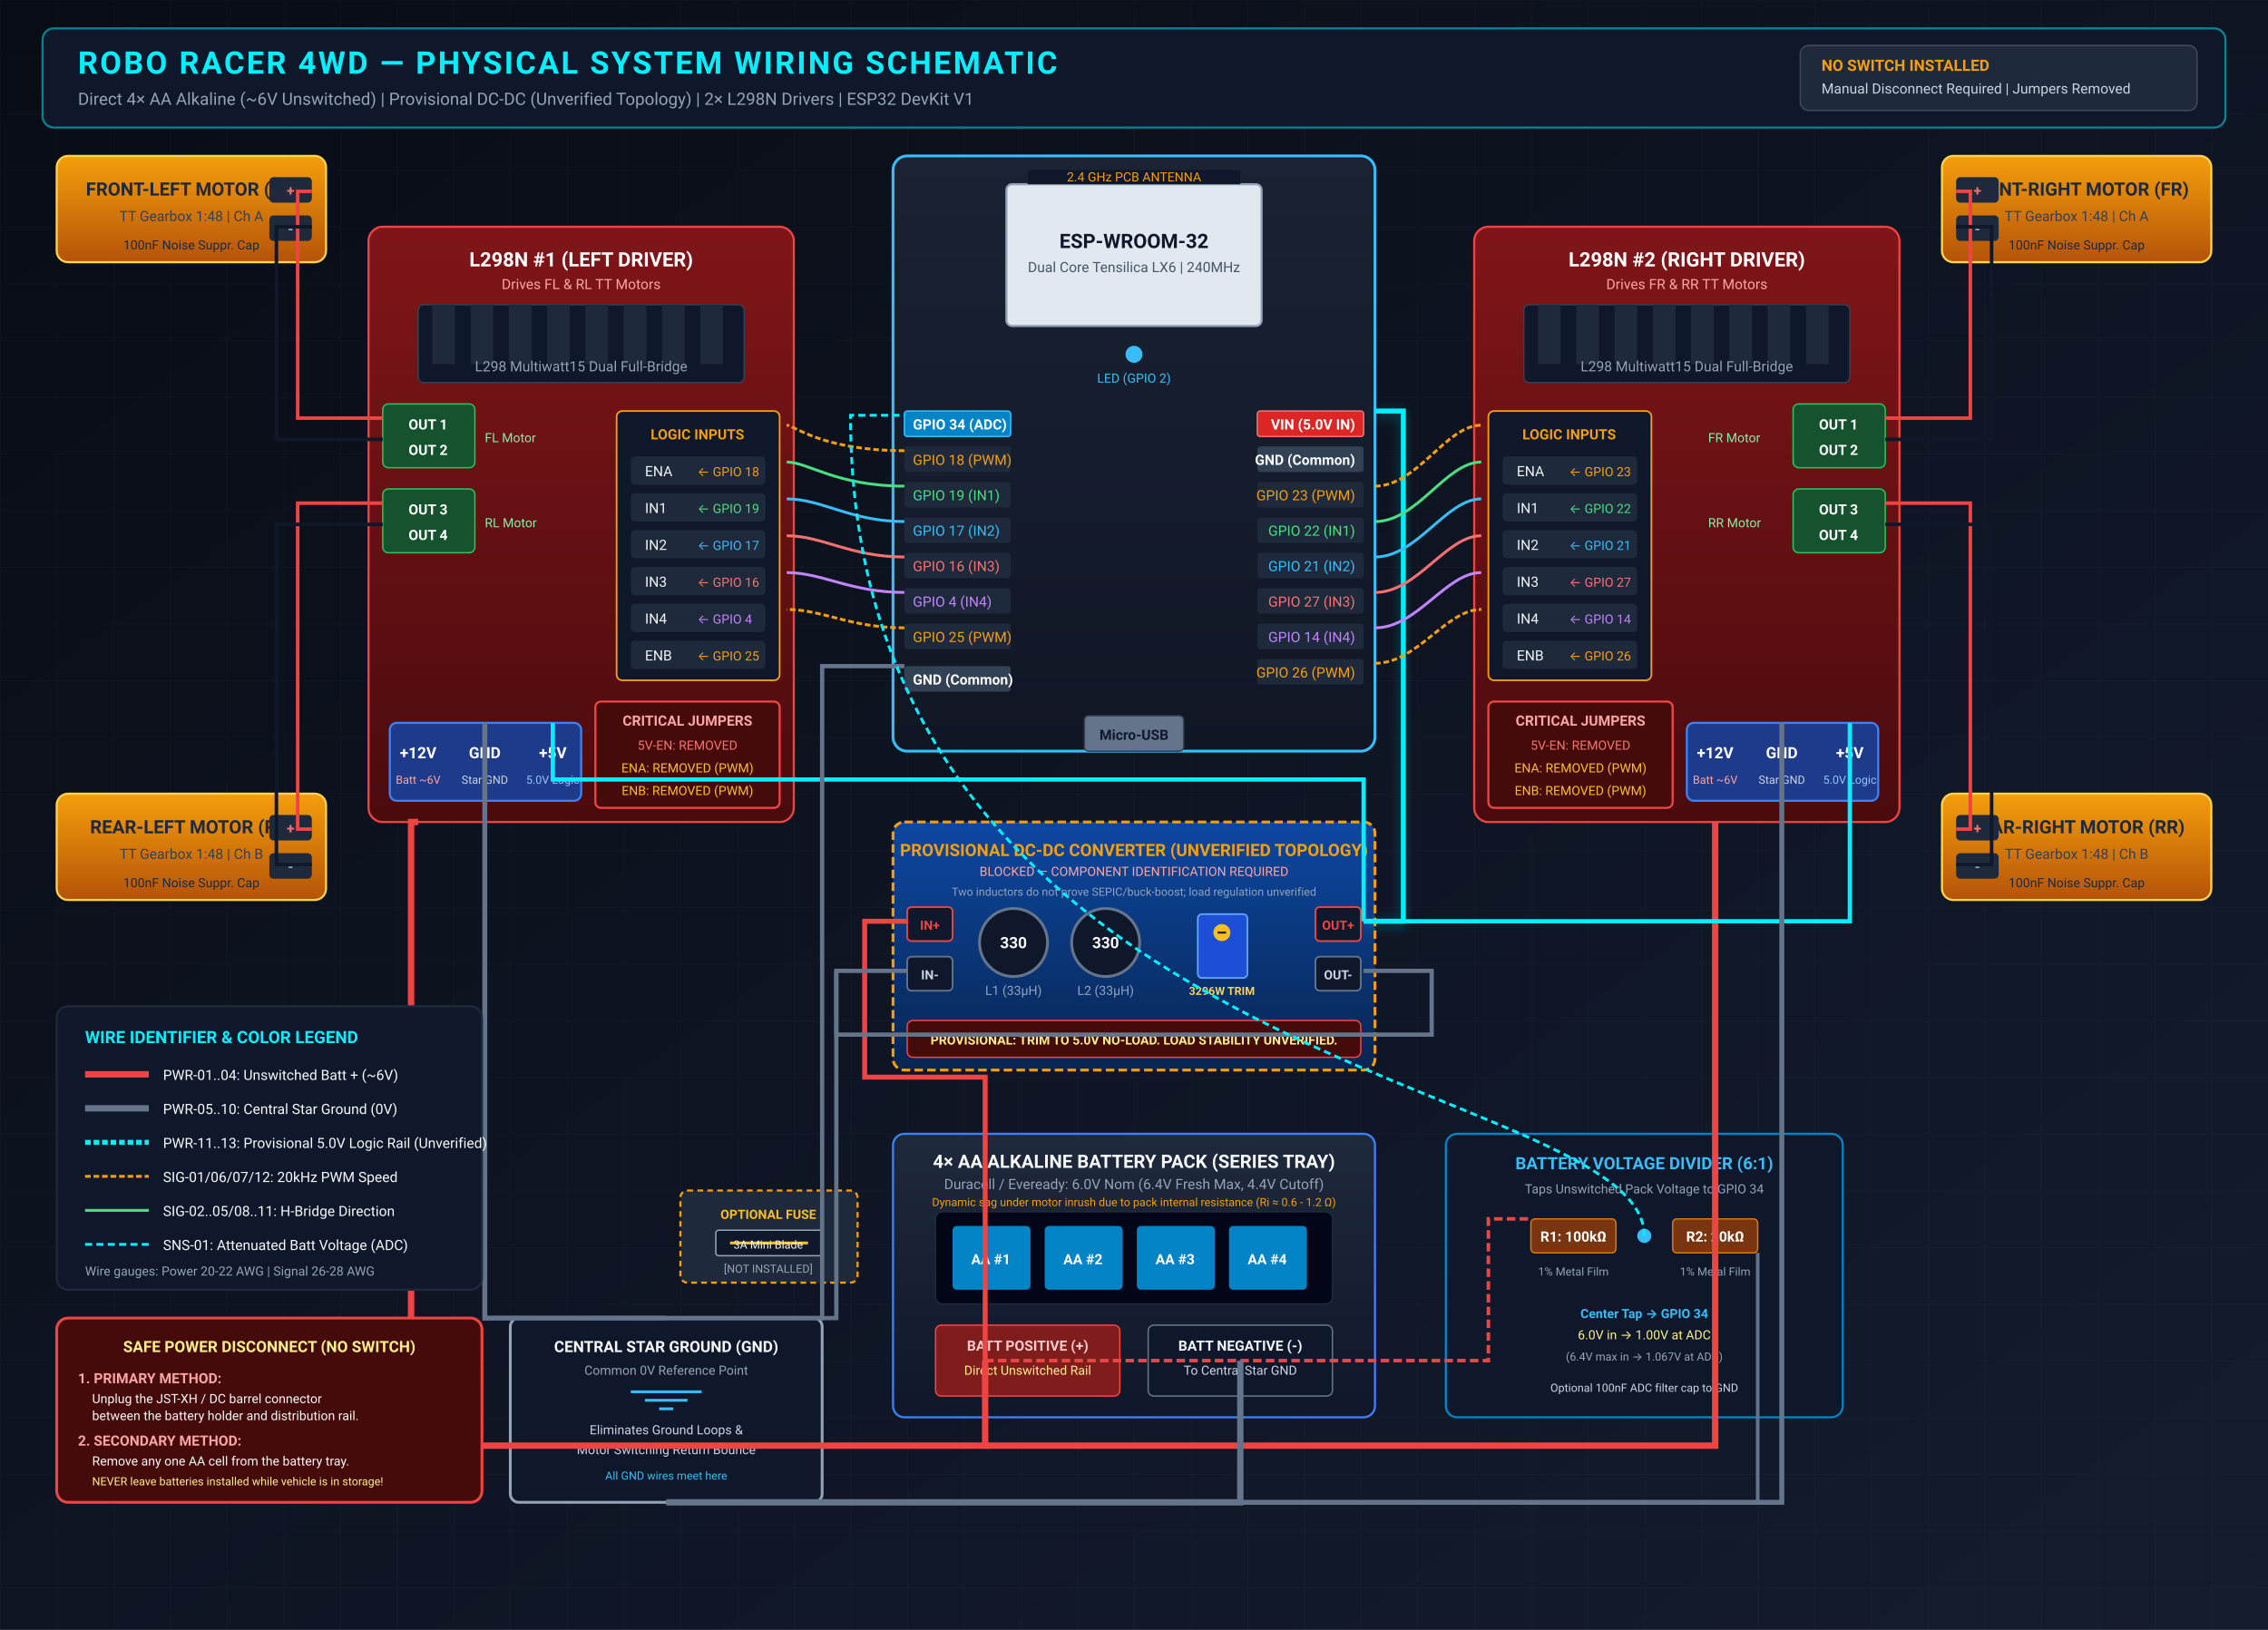
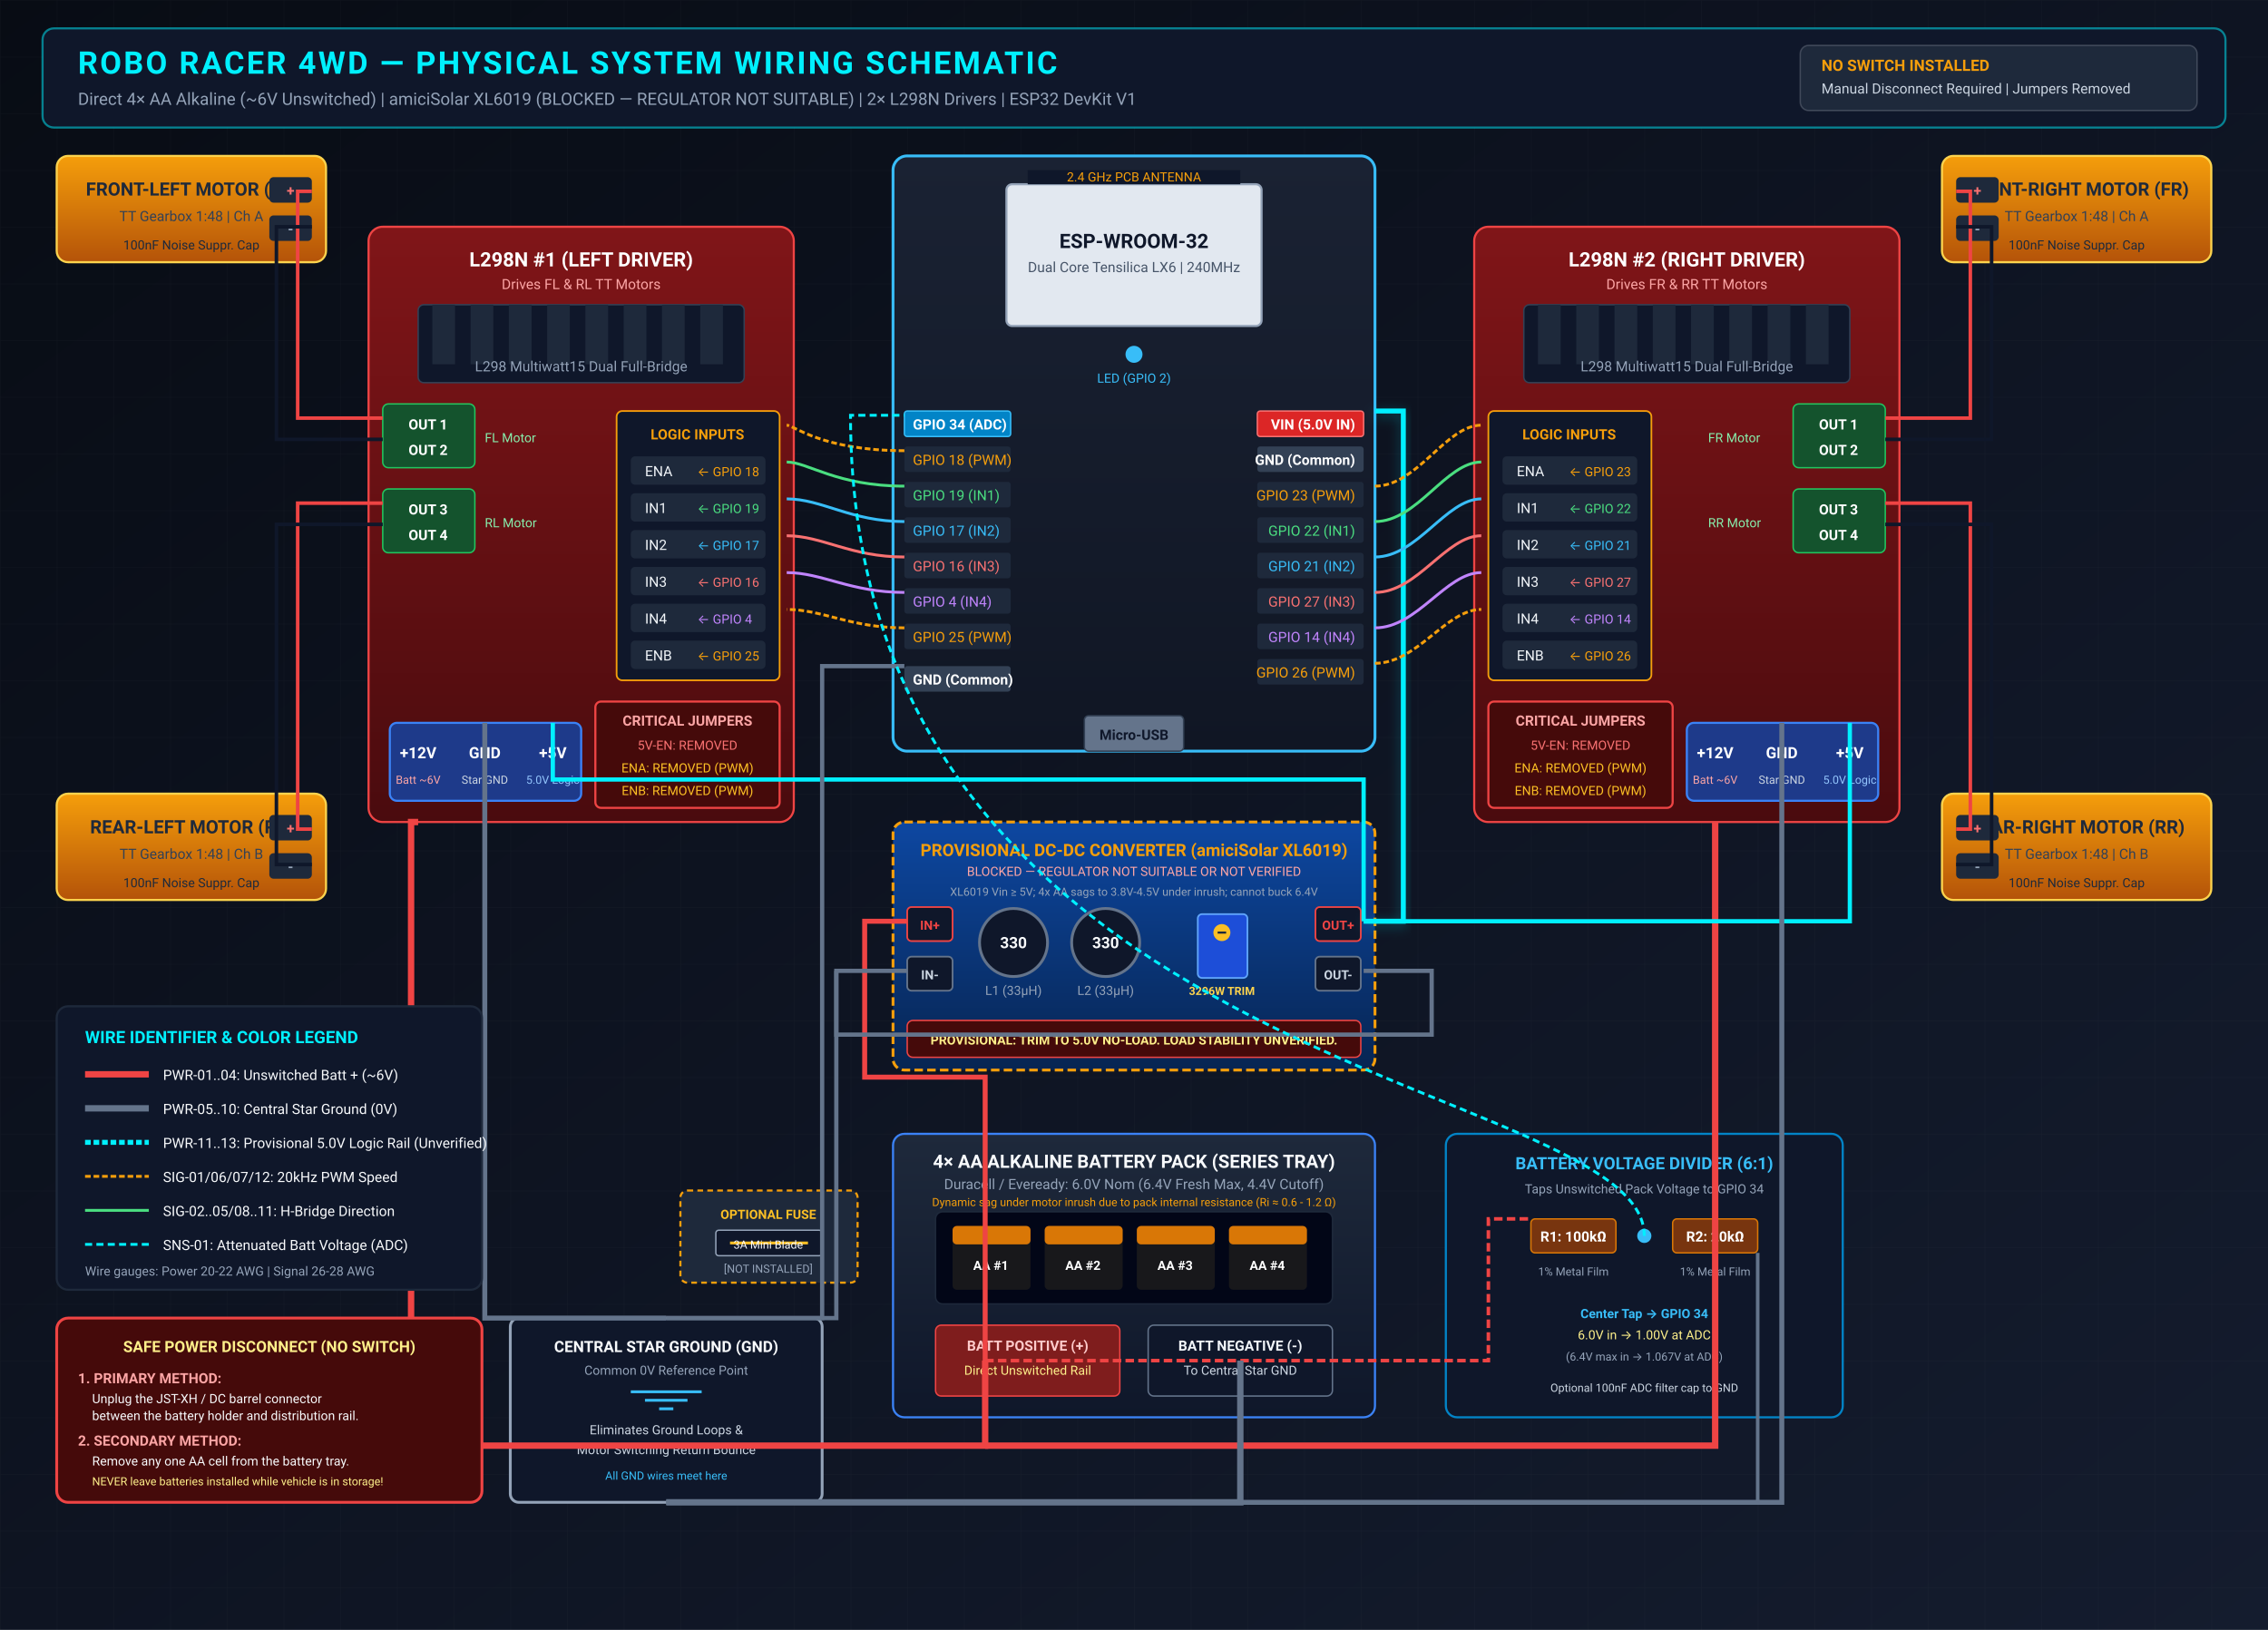
<svg xmlns="http://www.w3.org/2000/svg" viewBox="0 0 1600 1150" width="100%" height="100%" style="background-color: #080c14; font-family: 'Segoe UI', -apple-system, BlinkMacSystemFont, Roboto, sans-serif;">
  <defs>
    <linearGradient id="bgGrad" x1="0%" y1="0%" x2="100%" y2="100%">
      <stop offset="0%" stop-color="#080c14" />
      <stop offset="50%" stop-color="#0e1422" />
      <stop offset="100%" stop-color="#141c2e" />
    </linearGradient>
    <linearGradient id="espGrad" x1="0%" y1="0%" x2="0%" y2="100%">
      <stop offset="0%" stop-color="#1a2233" />
      <stop offset="100%" stop-color="#101624" />
    </linearGradient>
    <linearGradient id="l298nGrad" x1="0%" y1="0%" x2="0%" y2="100%">
      <stop offset="0%" stop-color="#801518" />
      <stop offset="100%" stop-color="#4a0b0e" />
    </linearGradient>
    <linearGradient id="convGrad" x1="0%" y1="0%" x2="0%" y2="100%">
      <stop offset="0%" stop-color="#0d47a1" />
      <stop offset="100%" stop-color="#072552" />
    </linearGradient>
    <linearGradient id="motorGrad" x1="0%" y1="0%" x2="0%" y2="100%">
      <stop offset="0%" stop-color="#f59e0b" />
      <stop offset="100%" stop-color="#b45309" />
    </linearGradient>
    <linearGradient id="battGrad" x1="0%" y1="0%" x2="0%" y2="100%">
      <stop offset="0%" stop-color="#1e293b" />
      <stop offset="100%" stop-color="#0f172a" />
    </linearGradient>
    <filter id="glowCyan" x="-20%" y="-20%" width="140%" height="140%">
      <feDropShadow dx="0" dy="2" stdDeviation="4" flood-color="#00f0ff" flood-opacity="0.3" />
    </filter>
    <filter id="glowWarn" x="-20%" y="-20%" width="140%" height="140%">
      <feDropShadow dx="0" dy="2" stdDeviation="4" flood-color="#f59e0b" flood-opacity="0.4" />
    </filter>
    <pattern id="grid" width="40" height="40" patternUnits="userSpaceOnUse">
      <path d="M 40 0 L 0 0 0 40" fill="none" stroke="#ffffff" stroke-opacity="0.02" stroke-width="1" />
    </pattern>
  </defs>
  <rect x="0" y="0" width="1600" height="1150" fill="url(#bgGrad)" />
  <rect x="0" y="0" width="1600" height="1150" fill="url(#grid)" />
  <rect x="30" y="20" width="1540" height="70" rx="8" fill="#0f172a" stroke="#00f0ff" stroke-width="1.5" stroke-opacity="0.5" />
  <text x="55" y="52" fill="#00f0ff" font-size="22" font-weight="bold" letter-spacing="1.5">ROBO RACER 4WD — PHYSICAL SYSTEM WIRING SCHEMATIC</text>
-   <text x="55" y="74" fill="#94a3b8" font-size="12">Direct 4× AA Alkaline (~6V Unswitched) | Provisional DC-DC (Unverified Topology) | 2× L298N Drivers | ESP32 DevKit V1</text>
+   <text x="55" y="74" fill="#94a3b8" font-size="12">Direct 4× AA Alkaline (~6V Unswitched) | amiciSolar XL6019 (BLOCKED — REGULATOR NOT SUITABLE) | 2× L298N Drivers | ESP32 DevKit V1</text>
  <rect x="1270" y="32" width="280" height="46" rx="6" fill="#1e293b" stroke="#e2e8f0" stroke-opacity="0.2" />
  <text x="1285" y="50" fill="#f59e0b" font-size="11" font-weight="bold">NO SWITCH INSTALLED</text>
  <text x="1285" y="66" fill="#cbd5e1" font-size="10">Manual Disconnect Required | Jumpers Removed</text>
  <g id="mot_fl" transform="translate(40, 110)">
    <rect x="0" y="0" width="190" height="75" rx="8" fill="url(#motorGrad)" stroke="#fcd34d" stroke-width="1.5" />
    <text x="95" y="28" fill="#1e293b" font-size="13" font-weight="bold" text-anchor="middle">FRONT-LEFT MOTOR (FL)</text>
    <text x="95" y="46" fill="#334155" font-size="10" text-anchor="middle">TT Gearbox 1:48 | Ch A</text>
    <rect x="150" y="15" width="30" height="18" rx="3" fill="#1e293b" />
    <text x="165" y="28" fill="#f87171" font-size="10" font-weight="bold" text-anchor="middle">+</text>
    <rect x="150" y="42" width="30" height="18" rx="3" fill="#1e293b" />
    <text x="165" y="55" fill="#94a3b8" font-size="10" font-weight="bold" text-anchor="middle">-</text>
    <text x="95" y="66" fill="#1e293b" font-size="9" text-anchor="middle">100nF Noise Suppr. Cap</text>
  </g>
  <g id="mot_rl" transform="translate(40, 560)">
    <rect x="0" y="0" width="190" height="75" rx="8" fill="url(#motorGrad)" stroke="#fcd34d" stroke-width="1.5" />
    <text x="95" y="28" fill="#1e293b" font-size="13" font-weight="bold" text-anchor="middle">REAR-LEFT MOTOR (RL)</text>
    <text x="95" y="46" fill="#334155" font-size="10" text-anchor="middle">TT Gearbox 1:48 | Ch B</text>
    <rect x="150" y="15" width="30" height="18" rx="3" fill="#1e293b" />
    <text x="165" y="28" fill="#f87171" font-size="10" font-weight="bold" text-anchor="middle">+</text>
    <rect x="150" y="42" width="30" height="18" rx="3" fill="#1e293b" />
    <text x="165" y="55" fill="#94a3b8" font-size="10" font-weight="bold" text-anchor="middle">-</text>
    <text x="95" y="66" fill="#1e293b" font-size="9" text-anchor="middle">100nF Noise Suppr. Cap</text>
  </g>
  <g id="mot_fr" transform="translate(1370, 110)">
    <rect x="0" y="0" width="190" height="75" rx="8" fill="url(#motorGrad)" stroke="#fcd34d" stroke-width="1.5" />
    <text x="95" y="28" fill="#1e293b" font-size="13" font-weight="bold" text-anchor="middle">FRONT-RIGHT MOTOR (FR)</text>
    <text x="95" y="46" fill="#334155" font-size="10" text-anchor="middle">TT Gearbox 1:48 | Ch A</text>
    <rect x="10" y="15" width="30" height="18" rx="3" fill="#1e293b" />
    <text x="25" y="28" fill="#f87171" font-size="10" font-weight="bold" text-anchor="middle">+</text>
    <rect x="10" y="42" width="30" height="18" rx="3" fill="#1e293b" />
    <text x="25" y="55" fill="#94a3b8" font-size="10" font-weight="bold" text-anchor="middle">-</text>
    <text x="95" y="66" fill="#1e293b" font-size="9" text-anchor="middle">100nF Noise Suppr. Cap</text>
  </g>
  <g id="mot_rr" transform="translate(1370, 560)">
    <rect x="0" y="0" width="190" height="75" rx="8" fill="url(#motorGrad)" stroke="#fcd34d" stroke-width="1.5" />
    <text x="95" y="28" fill="#1e293b" font-size="13" font-weight="bold" text-anchor="middle">REAR-RIGHT MOTOR (RR)</text>
    <text x="95" y="46" fill="#334155" font-size="10" text-anchor="middle">TT Gearbox 1:48 | Ch B</text>
    <rect x="10" y="15" width="30" height="18" rx="3" fill="#1e293b" />
    <text x="25" y="28" fill="#f87171" font-size="10" font-weight="bold" text-anchor="middle">+</text>
    <rect x="10" y="42" width="30" height="18" rx="3" fill="#1e293b" />
    <text x="25" y="55" fill="#94a3b8" font-size="10" font-weight="bold" text-anchor="middle">-</text>
    <text x="95" y="66" fill="#1e293b" font-size="9" text-anchor="middle">100nF Noise Suppr. Cap</text>
  </g>
  <g id="l298n_left" transform="translate(260, 160)">
    <rect x="0" y="0" width="300" height="420" rx="10" fill="url(#l298nGrad)" stroke="#ef4444" stroke-width="1.5" />
    <text x="150" y="28" fill="#ffffff" font-size="14" font-weight="bold" text-anchor="middle">L298N #1 (LEFT DRIVER)</text>
    <text x="150" y="44" fill="#fca5a5" font-size="10" text-anchor="middle">Drives FL &amp; RL TT Motors</text>
    <rect x="35" y="55" width="230" height="55" rx="4" fill="#0f172a" stroke="#334155" />
    <g fill="#1e293b">
      <rect x="45" y="55" width="16" height="42" />
      <rect x="72" y="55" width="16" height="42" />
      <rect x="99" y="55" width="16" height="42" />
      <rect x="126" y="55" width="16" height="42" />
      <rect x="153" y="55" width="16" height="42" />
      <rect x="180" y="55" width="16" height="42" />
      <rect x="207" y="55" width="16" height="42" />
      <rect x="234" y="55" width="16" height="42" />
    </g>
    <text x="150" y="102" fill="#94a3b8" font-size="10" text-anchor="middle">L298 Multiwatt15 Dual Full-Bridge</text>
    <rect x="10" y="125" width="65" height="45" rx="4" fill="#14532d" stroke="#22c55e" />
    <text x="42" y="143" fill="#ffffff" font-size="10" font-weight="bold" text-anchor="middle">OUT 1</text>
    <text x="42" y="161" fill="#ffffff" font-size="10" font-weight="bold" text-anchor="middle">OUT 2</text>
    <text x="82" y="152" fill="#86efac" font-size="9">FL Motor</text>
    <rect x="10" y="185" width="65" height="45" rx="4" fill="#14532d" stroke="#22c55e" />
    <text x="42" y="203" fill="#ffffff" font-size="10" font-weight="bold" text-anchor="middle">OUT 3</text>
    <text x="42" y="221" fill="#ffffff" font-size="10" font-weight="bold" text-anchor="middle">OUT 4</text>
    <text x="82" y="212" fill="#86efac" font-size="9">RL Motor</text>
    <rect x="15" y="350" width="135" height="55" rx="5" fill="#1e3a8a" stroke="#3b82f6" stroke-width="1.5" />
    <text x="35" y="375" fill="#ffffff" font-size="11" font-weight="bold" text-anchor="middle">+12V</text>
    <text x="35" y="393" fill="#fca5a5" font-size="8" text-anchor="middle">Batt ~6V</text>
    <text x="82" y="375" fill="#ffffff" font-size="11" font-weight="bold" text-anchor="middle">GND</text>
    <text x="82" y="393" fill="#cbd5e1" font-size="8" text-anchor="middle">Star GND</text>
    <text x="130" y="375" fill="#ffffff" font-size="11" font-weight="bold" text-anchor="middle">+5V</text>
    <text x="130" y="393" fill="#93c5fd" font-size="8" text-anchor="middle">5.0V Logic</text>
    <rect x="160" y="335" width="130" height="75" rx="4" fill="#450a0a" stroke="#ef4444" stroke-width="1.5" />
    <text x="225" y="352" fill="#fca5a5" font-size="10" font-weight="bold" text-anchor="middle">CRITICAL JUMPERS</text>
    <text x="225" y="369" fill="#f87171" font-size="9" text-anchor="middle">5V-EN: REMOVED</text>
    <text x="225" y="385" fill="#fbbf24" font-size="9" text-anchor="middle">ENA: REMOVED (PWM)</text>
    <text x="225" y="401" fill="#fbbf24" font-size="9" text-anchor="middle">ENB: REMOVED (PWM)</text>
    <rect x="175" y="130" width="115" height="190" rx="4" fill="#0f172a" stroke="#f59e0b" stroke-width="1.2" />
    <text x="232" y="150" fill="#f59e0b" font-size="10" font-weight="bold" text-anchor="middle">LOGIC INPUTS</text>
    <g font-size="10" fill="#f1f5f9">
      <rect x="185" y="162" width="95" height="20" rx="3" fill="#1e293b" />
      <text x="195" y="176">ENA</text>
      <text x="232" y="176" fill="#f59e0b" font-size="9">← GPIO 18</text>
      <rect x="185" y="188" width="95" height="20" rx="3" fill="#1e293b" />
      <text x="195" y="202">IN1</text>
      <text x="232" y="202" fill="#4ade80" font-size="9">← GPIO 19</text>
      <rect x="185" y="214" width="95" height="20" rx="3" fill="#1e293b" />
      <text x="195" y="228">IN2</text>
      <text x="232" y="228" fill="#38bdf8" font-size="9">← GPIO 17</text>
      <rect x="185" y="240" width="95" height="20" rx="3" fill="#1e293b" />
      <text x="195" y="254">IN3</text>
      <text x="232" y="254" fill="#f87171" font-size="9">← GPIO 16</text>
      <rect x="185" y="266" width="95" height="20" rx="3" fill="#1e293b" />
      <text x="195" y="280">IN4</text>
      <text x="232" y="280" fill="#c084fc" font-size="9">← GPIO 4</text>
      <rect x="185" y="292" width="95" height="20" rx="3" fill="#1e293b" />
      <text x="195" y="306">ENB</text>
      <text x="232" y="306" fill="#f59e0b" font-size="9">← GPIO 25</text>
    </g>
  </g>
  <g id="l298n_right" transform="translate(1040, 160)">
    <rect x="0" y="0" width="300" height="420" rx="10" fill="url(#l298nGrad)" stroke="#ef4444" stroke-width="1.5" />
    <text x="150" y="28" fill="#ffffff" font-size="14" font-weight="bold" text-anchor="middle">L298N #2 (RIGHT DRIVER)</text>
    <text x="150" y="44" fill="#fca5a5" font-size="10" text-anchor="middle">Drives FR &amp; RR TT Motors</text>
    <rect x="35" y="55" width="230" height="55" rx="4" fill="#0f172a" stroke="#334155" />
    <g fill="#1e293b">
      <rect x="45" y="55" width="16" height="42" />
      <rect x="72" y="55" width="16" height="42" />
      <rect x="99" y="55" width="16" height="42" />
      <rect x="126" y="55" width="16" height="42" />
      <rect x="153" y="55" width="16" height="42" />
      <rect x="180" y="55" width="16" height="42" />
      <rect x="207" y="55" width="16" height="42" />
      <rect x="234" y="55" width="16" height="42" />
    </g>
    <text x="150" y="102" fill="#94a3b8" font-size="10" text-anchor="middle">L298 Multiwatt15 Dual Full-Bridge</text>
    <rect x="225" y="125" width="65" height="45" rx="4" fill="#14532d" stroke="#22c55e" />
    <text x="257" y="143" fill="#ffffff" font-size="10" font-weight="bold" text-anchor="middle">OUT 1</text>
    <text x="257" y="161" fill="#ffffff" font-size="10" font-weight="bold" text-anchor="middle">OUT 2</text>
    <text x="165" y="152" fill="#86efac" font-size="9">FR Motor</text>
    <rect x="225" y="185" width="65" height="45" rx="4" fill="#14532d" stroke="#22c55e" />
    <text x="257" y="203" fill="#ffffff" font-size="10" font-weight="bold" text-anchor="middle">OUT 3</text>
    <text x="257" y="221" fill="#ffffff" font-size="10" font-weight="bold" text-anchor="middle">OUT 4</text>
    <text x="165" y="212" fill="#86efac" font-size="9">RR Motor</text>
    <rect x="150" y="350" width="135" height="55" rx="5" fill="#1e3a8a" stroke="#3b82f6" stroke-width="1.5" />
    <text x="170" y="375" fill="#ffffff" font-size="11" font-weight="bold" text-anchor="middle">+12V</text>
    <text x="170" y="393" fill="#fca5a5" font-size="8" text-anchor="middle">Batt ~6V</text>
    <text x="217" y="375" fill="#ffffff" font-size="11" font-weight="bold" text-anchor="middle">GND</text>
    <text x="217" y="393" fill="#cbd5e1" font-size="8" text-anchor="middle">Star GND</text>
    <text x="265" y="375" fill="#ffffff" font-size="11" font-weight="bold" text-anchor="middle">+5V</text>
    <text x="265" y="393" fill="#93c5fd" font-size="8" text-anchor="middle">5.0V Logic</text>
    <rect x="10" y="335" width="130" height="75" rx="4" fill="#450a0a" stroke="#ef4444" stroke-width="1.5" />
    <text x="75" y="352" fill="#fca5a5" font-size="10" font-weight="bold" text-anchor="middle">CRITICAL JUMPERS</text>
    <text x="75" y="369" fill="#f87171" font-size="9" text-anchor="middle">5V-EN: REMOVED</text>
    <text x="75" y="385" fill="#fbbf24" font-size="9" text-anchor="middle">ENA: REMOVED (PWM)</text>
    <text x="75" y="401" fill="#fbbf24" font-size="9" text-anchor="middle">ENB: REMOVED (PWM)</text>
    <rect x="10" y="130" width="115" height="190" rx="4" fill="#0f172a" stroke="#f59e0b" stroke-width="1.2" />
    <text x="67" y="150" fill="#f59e0b" font-size="10" font-weight="bold" text-anchor="middle">LOGIC INPUTS</text>
    <g font-size="10" fill="#f1f5f9">
      <rect x="20" y="162" width="95" height="20" rx="3" fill="#1e293b" />
      <text x="30" y="176">ENA</text>
      <text x="67" y="176" fill="#f59e0b" font-size="9">← GPIO 23</text>
      <rect x="20" y="188" width="95" height="20" rx="3" fill="#1e293b" />
      <text x="30" y="202">IN1</text>
      <text x="67" y="202" fill="#4ade80" font-size="9">← GPIO 22</text>
      <rect x="20" y="214" width="95" height="20" rx="3" fill="#1e293b" />
      <text x="30" y="228">IN2</text>
      <text x="67" y="228" fill="#38bdf8" font-size="9">← GPIO 21</text>
      <rect x="20" y="240" width="95" height="20" rx="3" fill="#1e293b" />
      <text x="30" y="254">IN3</text>
      <text x="67" y="254" fill="#f87171" font-size="9">← GPIO 27</text>
      <rect x="20" y="266" width="95" height="20" rx="3" fill="#1e293b" />
      <text x="30" y="280">IN4</text>
      <text x="67" y="280" fill="#c084fc" font-size="9">← GPIO 14</text>
      <rect x="20" y="292" width="95" height="20" rx="3" fill="#1e293b" />
      <text x="30" y="306">ENB</text>
      <text x="67" y="306" fill="#f59e0b" font-size="9">← GPIO 26</text>
    </g>
  </g>
  <g id="esp32_module" transform="translate(630, 110)">
    <rect x="0" y="0" width="340" height="420" rx="10" fill="url(#espGrad)" stroke="#38bdf8" stroke-width="2" />
    <rect x="80" y="20" width="180" height="100" rx="4" fill="#e2e8f0" stroke="#94a3b8" stroke-width="1.5" />
    <text x="170" y="65" fill="#0f172a" font-size="14" font-weight="bold" text-anchor="middle">ESP-WROOM-32</text>
    <text x="170" y="82" fill="#475569" font-size="10" text-anchor="middle">Dual Core Tensilica LX6 | 240MHz</text>
    <path d="M 95 20 L 95 10 L 245 10 L 245 20 Z" fill="#0f172a" />
    <text x="170" y="18" fill="#f59e0b" font-size="9" text-anchor="middle">2.4 GHz PCB ANTENNA</text>
    <rect x="135" y="395" width="70" height="25" rx="3" fill="#64748b" stroke="#334155" />
    <text x="170" y="412" fill="#0f172a" font-size="10" font-weight="bold" text-anchor="middle">Micro-USB</text>
    <circle cx="170" cy="140" r="6" fill="#38bdf8" />
    <text x="170" y="160" fill="#38bdf8" font-size="9" text-anchor="middle">LED (GPIO 2)</text>
    <g font-size="10" fill="#cbd5e1">
      <rect x="8" y="180" width="75" height="18" rx="2" fill="#0284c7" stroke="#38bdf8" />
      <text x="14" y="193" fill="#ffffff" font-weight="bold">GPIO 34 (ADC)</text>
      <rect x="8" y="205" width="75" height="18" rx="2" fill="#1e293b" />
      <text x="14" y="218" fill="#f59e0b">GPIO 18 (PWM)</text>
      <rect x="8" y="230" width="75" height="18" rx="2" fill="#1e293b" />
      <text x="14" y="243" fill="#4ade80">GPIO 19 (IN1)</text>
      <rect x="8" y="255" width="75" height="18" rx="2" fill="#1e293b" />
      <text x="14" y="268" fill="#38bdf8">GPIO 17 (IN2)</text>
      <rect x="8" y="280" width="75" height="18" rx="2" fill="#1e293b" />
      <text x="14" y="293" fill="#f87171">GPIO 16 (IN3)</text>
      <rect x="8" y="305" width="75" height="18" rx="2" fill="#1e293b" />
      <text x="14" y="318" fill="#c084fc">GPIO 4  (IN4)</text>
      <rect x="8" y="330" width="75" height="18" rx="2" fill="#1e293b" />
      <text x="14" y="343" fill="#f59e0b">GPIO 25 (PWM)</text>
      <rect x="8" y="360" width="75" height="18" rx="2" fill="#334155" />
      <text x="14" y="373" fill="#ffffff" font-weight="bold">GND (Common)</text>
    </g>
    <g font-size="10" fill="#cbd5e1" text-anchor="end">
      <rect x="257" y="180" width="75" height="18" rx="2" fill="#dc2626" stroke="#f87171" />
      <text x="326" y="193" fill="#ffffff" font-weight="bold">VIN (5.0V IN)</text>
      <rect x="257" y="205" width="75" height="18" rx="2" fill="#334155" />
      <text x="326" y="218" fill="#ffffff" font-weight="bold">GND (Common)</text>
      <rect x="257" y="230" width="75" height="18" rx="2" fill="#1e293b" />
      <text x="326" y="243" fill="#f59e0b">GPIO 23 (PWM)</text>
      <rect x="257" y="255" width="75" height="18" rx="2" fill="#1e293b" />
      <text x="326" y="268" fill="#4ade80">GPIO 22 (IN1)</text>
      <rect x="257" y="280" width="75" height="18" rx="2" fill="#1e293b" />
      <text x="326" y="293" fill="#38bdf8">GPIO 21 (IN2)</text>
      <rect x="257" y="305" width="75" height="18" rx="2" fill="#1e293b" />
      <text x="326" y="318" fill="#f87171">GPIO 27 (IN3)</text>
      <rect x="257" y="330" width="75" height="18" rx="2" fill="#1e293b" />
      <text x="326" y="343" fill="#c084fc">GPIO 14 (IN4)</text>
      <rect x="257" y="355" width="75" height="18" rx="2" fill="#1e293b" />
      <text x="326" y="368" fill="#f59e0b">GPIO 26 (PWM)</text>
    </g>
  </g>
  <g id="dcdc_converter" transform="translate(630, 580)">
    <rect x="0" y="0" width="340" height="175" rx="8" fill="url(#convGrad)" stroke="#f59e0b" stroke-width="2" stroke-dasharray="6,3" />
-     <text x="170" y="24" fill="#f59e0b" font-size="12" font-weight="bold" text-anchor="middle">PROVISIONAL DC-DC CONVERTER (UNVERIFIED TOPOLOGY)</text>
-     <text x="170" y="38" fill="#fca5a5" font-size="9" text-anchor="middle">BLOCKED — COMPONENT IDENTIFICATION REQUIRED</text>
-     <text x="170" y="52" fill="#94a3b8" font-size="8" text-anchor="middle">Two inductors do not prove SEPIC/buck-boost; load regulation unverified</text>
+     <text x="170" y="24" fill="#f59e0b" font-size="12" font-weight="bold" text-anchor="middle">PROVISIONAL DC-DC CONVERTER (amiciSolar XL6019)</text>
+     <text x="170" y="38" fill="#fca5a5" font-size="9" text-anchor="middle">BLOCKED — REGULATOR NOT SUITABLE OR NOT VERIFIED</text>
+     <text x="170" y="52" fill="#94a3b8" font-size="8" text-anchor="middle">XL6019 Vin ≥ 5V; 4x AA sags to 3.8V-4.5V under inrush; cannot buck 6.4V</text>
    <circle cx="85" cy="85" r="24" fill="#0f172a" stroke="#64748b" stroke-width="2" />
    <text x="85" y="89" fill="#f8fafc" font-size="11" font-weight="bold" text-anchor="middle">330</text>
    <text x="85" y="122" fill="#94a3b8" font-size="9" text-anchor="middle">L1 (33µH)</text>
    <circle cx="150" cy="85" r="24" fill="#0f172a" stroke="#64748b" stroke-width="2" />
    <text x="150" y="89" fill="#f8fafc" font-size="11" font-weight="bold" text-anchor="middle">330</text>
    <text x="150" y="122" fill="#94a3b8" font-size="9" text-anchor="middle">L2 (33µH)</text>
    <rect x="215" y="65" width="35" height="45" rx="3" fill="#1d4ed8" stroke="#60a5fa" stroke-width="1.2" />
    <circle cx="232" cy="78" r="6" fill="#fbbf24" />
    <line x1="229" y1="78" x2="235" y2="78" stroke="#1e293b" stroke-width="1.5" />
    <text x="232" y="122" fill="#fcd34d" font-size="8" font-weight="bold" text-anchor="middle">3296W TRIM</text>
    <rect x="10" y="60" width="32" height="24" rx="3" fill="#0f172a" stroke="#ef4444" stroke-width="1.2" />
    <text x="26" y="76" fill="#ef4444" font-size="9" font-weight="bold" text-anchor="middle">IN+</text>
    <rect x="10" y="95" width="32" height="24" rx="3" fill="#0f172a" stroke="#64748b" stroke-width="1.2" />
    <text x="26" y="111" fill="#cbd5e1" font-size="9" font-weight="bold" text-anchor="middle">IN-</text>
    <rect x="298" y="60" width="32" height="24" rx="3" fill="#0f172a" stroke="#ef4444" stroke-width="1.2" />
    <text x="314" y="76" fill="#ef4444" font-size="9" font-weight="bold" text-anchor="middle">OUT+</text>
    <rect x="298" y="95" width="32" height="24" rx="3" fill="#0f172a" stroke="#64748b" stroke-width="1.2" />
    <text x="314" y="111" fill="#cbd5e1" font-size="9" font-weight="bold" text-anchor="middle">OUT-</text>
    <rect x="10" y="140" width="320" height="26" rx="4" fill="#450a0a" stroke="#ef4444" />
    <text x="170" y="157" fill="#fef08a" font-size="9" font-weight="bold" text-anchor="middle">PROVISIONAL: TRIM TO 5.0V NO-LOAD. LOAD STABILITY UNVERIFIED.</text>
  </g>
  <g id="battery_pack" transform="translate(630, 800)">
    <rect x="0" y="0" width="340" height="200" rx="8" fill="url(#battGrad)" stroke="#3b82f6" stroke-width="1.5" />
    <text x="170" y="24" fill="#f8fafc" font-size="13" font-weight="bold" text-anchor="middle">4× AA ALKALINE BATTERY PACK (SERIES TRAY)</text>
    <text x="170" y="39" fill="#94a3b8" font-size="10" text-anchor="middle">Duracell / Eveready: 6.0V Nom (6.4V Fresh Max, 4.4V Cutoff)</text>
    <text x="170" y="51" fill="#f59e0b" font-size="8" text-anchor="middle">Dynamic sag under motor inrush due to pack internal resistance (Ri ≈ 0.6 - 1.2 Ω)</text>
    <rect x="30" y="55" width="280" height="65" rx="5" fill="#020617" stroke="#1e293b" />
-     <rect x="42" y="65" width="55" height="45" rx="3" fill="#0284c7" />
-     <text x="69" y="92" fill="#ffffff" font-size="10" font-weight="bold" text-anchor="middle">AA #1</text>
-     <rect x="107" y="65" width="55" height="45" rx="3" fill="#0284c7" />
-     <text x="134" y="92" fill="#ffffff" font-size="10" font-weight="bold" text-anchor="middle">AA #2</text>
-     <rect x="172" y="65" width="55" height="45" rx="3" fill="#0284c7" />
-     <text x="199" y="92" fill="#ffffff" font-size="10" font-weight="bold" text-anchor="middle">AA #3</text>
-     <rect x="237" y="65" width="55" height="45" rx="3" fill="#0284c7" />
-     <text x="264" y="92" fill="#ffffff" font-size="10" font-weight="bold" text-anchor="middle">AA #4</text>
+     <rect x="42" y="65" width="55" height="45" rx="3" fill="#18181b" />
+     <rect x="42" y="65" width="55" height="13" rx="3" fill="#d97706" />
+     <text x="69" y="96" fill="#ffffff" font-size="9" font-weight="bold" text-anchor="middle">AA #1</text>
+     <rect x="107" y="65" width="55" height="45" rx="3" fill="#18181b" />
+     <rect x="107" y="65" width="55" height="13" rx="3" fill="#d97706" />
+     <text x="134" y="96" fill="#ffffff" font-size="9" font-weight="bold" text-anchor="middle">AA #2</text>
+     <rect x="172" y="65" width="55" height="45" rx="3" fill="#18181b" />
+     <rect x="172" y="65" width="55" height="13" rx="3" fill="#d97706" />
+     <text x="199" y="96" fill="#ffffff" font-size="9" font-weight="bold" text-anchor="middle">AA #3</text>
+     <rect x="237" y="65" width="55" height="45" rx="3" fill="#18181b" />
+     <rect x="237" y="65" width="55" height="13" rx="3" fill="#d97706" />
+     <text x="264" y="96" fill="#ffffff" font-size="9" font-weight="bold" text-anchor="middle">AA #4</text>
    <rect x="30" y="135" width="130" height="50" rx="4" fill="#7f1d1d" stroke="#ef4444" />
    <text x="95" y="153" fill="#fecaca" font-size="10" font-weight="bold" text-anchor="middle">BATT POSITIVE (+)</text>
    <text x="95" y="170" fill="#fef08a" font-size="9" text-anchor="middle">Direct Unswitched Rail</text>
    <rect x="180" y="135" width="130" height="50" rx="4" fill="#0f172a" stroke="#64748b" />
    <text x="245" y="153" fill="#f1f5f9" font-size="10" font-weight="bold" text-anchor="middle">BATT NEGATIVE (-)</text>
    <text x="245" y="170" fill="#cbd5e1" font-size="9" text-anchor="middle">To Central Star GND</text>
  </g>
  <g id="optional_fuse" transform="translate(480, 840)">
    <rect x="0" y="0" width="125" height="65" rx="5" fill="#1e293b" stroke="#f59e0b" stroke-width="1.5" stroke-dasharray="4,3" />
    <text x="62" y="20" fill="#fbbf24" font-size="9" font-weight="bold" text-anchor="middle">OPTIONAL FUSE</text>
    <rect x="25" y="28" width="75" height="18" rx="2" fill="#0f172a" stroke="#94a3b8" />
    <line x1="35" y1="37" x2="90" y2="37" stroke="#fbbf24" stroke-width="2" />
    <text x="62" y="41" fill="#f8fafc" font-size="8" text-anchor="middle">3A Mini Blade</text>
    <text x="62" y="58" fill="#94a3b8" font-size="8" text-anchor="middle">[NOT INSTALLED]</text>
  </g>
  <g id="star_gnd" transform="translate(360, 930)">
    <rect x="0" y="0" width="220" height="130" rx="6" fill="#0f172a" stroke="#94a3b8" stroke-width="2" />
    <text x="110" y="24" fill="#f8fafc" font-size="11" font-weight="bold" text-anchor="middle">CENTRAL STAR GROUND (GND)</text>
    <text x="110" y="40" fill="#94a3b8" font-size="9" text-anchor="middle">Common 0V Reference Point</text>
    <line x1="85" y1="52" x2="135" y2="52" stroke="#38bdf8" stroke-width="2" />
    <line x1="95" y1="58" x2="125" y2="58" stroke="#38bdf8" stroke-width="2" />
    <line x1="105" y1="64" x2="115" y2="64" stroke="#38bdf8" stroke-width="2" />
    <text x="110" y="82" fill="#cbd5e1" font-size="9" text-anchor="middle">Eliminates Ground Loops &amp;</text>
    <text x="110" y="96" fill="#cbd5e1" font-size="9" text-anchor="middle">Motor Switching Return Bounce</text>
    <text x="110" y="114" fill="#38bdf8" font-size="8" text-anchor="middle">All GND wires meet here</text>
  </g>
  <g id="vol_div" transform="translate(1020, 800)">
    <rect x="0" y="0" width="280" height="200" rx="8" fill="#0f172a" stroke="#0284c7" stroke-width="1.5" />
    <text x="140" y="25" fill="#38bdf8" font-size="12" font-weight="bold" text-anchor="middle">BATTERY VOLTAGE DIVIDER (6:1)</text>
    <text x="140" y="42" fill="#94a3b8" font-size="9" text-anchor="middle">Taps Unswitched Pack Voltage to GPIO 34</text>
    <rect x="60" y="60" width="60" height="24" rx="3" fill="#78350f" stroke="#d97706" />
    <text x="90" y="76" fill="#ffffff" font-size="10" font-weight="bold" text-anchor="middle">R1: 100kΩ</text>
    <text x="90" y="100" fill="#94a3b8" font-size="8" text-anchor="middle">1% Metal Film</text>
    <circle cx="140" cy="72" r="5" fill="#38bdf8" />
    <text x="140" y="130" fill="#38bdf8" font-size="9" font-weight="bold" text-anchor="middle">Center Tap → GPIO 34</text>
    <text x="140" y="145" fill="#fef08a" font-size="9" text-anchor="middle">6.0V in → 1.00V at ADC</text>
    <text x="140" y="160" fill="#94a3b8" font-size="8" text-anchor="middle">(6.4V max in → 1.067V at ADC)</text>
    <rect x="160" y="60" width="60" height="24" rx="3" fill="#78350f" stroke="#d97706" />
    <text x="190" y="76" fill="#ffffff" font-size="10" font-weight="bold" text-anchor="middle">R2: 20kΩ</text>
    <text x="190" y="100" fill="#94a3b8" font-size="8" text-anchor="middle">1% Metal Film</text>
    <text x="140" y="182" fill="#cbd5e1" font-size="8" text-anchor="middle">Optional 100nF ADC filter cap to GND</text>
  </g>
  <path d="M 695 960 L 695 1020 L 290 1020 L 290 580 L 295 580" fill="none" stroke="#ef4444" stroke-width="4.5" />
  <path d="M 695 1020 L 1210 1020 L 1210 580 L 1210 580" fill="none" stroke="#ef4444" stroke-width="4.5" />
  <path d="M 695 960 L 695 760 L 610 760 L 610 650 L 640 650" fill="none" stroke="#ef4444" stroke-width="3.5" />
  <path d="M 695 960 L 1050 960 L 1050 860 L 1080 860" fill="none" stroke="#ef4444" stroke-width="2.5" stroke-dasharray="6,3" />
  <path d="M 962 650 L 990 650 L 990 290 L 970 290" fill="none" stroke="#00f0ff" stroke-width="3.5" filter="url(#glowCyan)" />
  <path d="M 962 650 L 962 550 L 390 550 L 390 510" fill="none" stroke="#00f0ff" stroke-width="3" />
  <path d="M 962 650 L 1305 650 L 1305 510" fill="none" stroke="#00f0ff" stroke-width="3" />
  <path d="M 875 960 L 875 1060 L 470 1060" fill="none" stroke="#64748b" stroke-width="4.5" />
  <path d="M 470 930 L 342 930 L 342 510" fill="none" stroke="#64748b" stroke-width="3.5" />
  <path d="M 470 1060 L 1257 1060 L 1257 510" fill="none" stroke="#64748b" stroke-width="3.5" />
  <path d="M 470 930 L 590 930 L 590 685 L 640 685" fill="none" stroke="#64748b" stroke-width="3" />
  <path d="M 590 685 L 590 730 L 1010 730 L 1010 685 L 962 685" fill="none" stroke="#64748b" stroke-width="3" />
  <path d="M 470 930 L 580 930 L 580 470 L 638 470" fill="none" stroke="#64748b" stroke-width="3" />
  <path d="M 470 1060 L 1240 1060 L 1240 884" fill="none" stroke="#64748b" stroke-width="2.5" />
  <path d="M 270 295 L 210 295 L 210 135 L 220 135" fill="none" stroke="#ef4444" stroke-width="2.5" />
  <path d="M 270 310 L 195 310 L 195 160 L 220 160" fill="none" stroke="#0f172a" stroke-width="2.5" />
  <path d="M 270 355 L 210 355 L 210 585 L 220 585" fill="none" stroke="#ef4444" stroke-width="2.5" />
  <path d="M 270 370 L 195 370 L 195 610 L 220 610" fill="none" stroke="#0f172a" stroke-width="2.5" />
  <path d="M 1330 295 L 1390 295 L 1390 135 L 1380 135" fill="none" stroke="#ef4444" stroke-width="2.5" />
  <path d="M 1330 310 L 1405 310 L 1405 160 L 1380 160" fill="none" stroke="#0f172a" stroke-width="2.5" />
  <path d="M 1330 355 L 1390 355 L 1390 585 L 1380 585" fill="none" stroke="#ef4444" stroke-width="2.5" />
  <path d="M 1330 370 L 1405 370 L 1405 610 L 1380 610" fill="none" stroke="#0f172a" stroke-width="2.5" />
  <path d="M 638 318 C 580 318, 560 300, 555 300" fill="none" stroke="#f59e0b" stroke-width="2" stroke-dasharray="4,2" />
  <path d="M 638 343 C 590 343, 570 326, 555 326" fill="none" stroke="#4ade80" stroke-width="2" />
  <path d="M 638 368 C 600 368, 580 352, 555 352" fill="none" stroke="#38bdf8" stroke-width="2" />
  <path d="M 638 393 C 600 393, 580 378, 555 378" fill="none" stroke="#f87171" stroke-width="2" />
  <path d="M 638 418 C 600 418, 580 404, 555 404" fill="none" stroke="#c084fc" stroke-width="2" />
  <path d="M 638 443 C 600 443, 580 430, 555 430" fill="none" stroke="#f59e0b" stroke-width="2" stroke-dasharray="4,2" />
  <path d="M 970 343 C 1000 343, 1020 300, 1045 300" fill="none" stroke="#f59e0b" stroke-width="2" stroke-dasharray="4,2" />
  <path d="M 970 368 C 1000 368, 1020 326, 1045 326" fill="none" stroke="#4ade80" stroke-width="2" />
  <path d="M 970 393 C 1000 393, 1020 352, 1045 352" fill="none" stroke="#38bdf8" stroke-width="2" />
  <path d="M 970 418 C 1000 418, 1020 378, 1045 378" fill="none" stroke="#f87171" stroke-width="2" />
  <path d="M 970 443 C 1000 443, 1020 404, 1045 404" fill="none" stroke="#c084fc" stroke-width="2" />
  <path d="M 970 468 C 1000 468, 1020 430, 1045 430" fill="none" stroke="#f59e0b" stroke-width="2" stroke-dasharray="4,2" />
  <path d="M 1160 872 C 1160 760, 600 760, 600 293 L 638 293" fill="none" stroke="#00f0ff" stroke-width="2" stroke-dasharray="5,3" />
  <g id="legend" transform="translate(40, 710)">
    <rect x="0" y="0" width="300" height="200" rx="8" fill="#0f172a" stroke="#1e293b" stroke-width="1.5" />
    <text x="20" y="26" fill="#00f0ff" font-size="12" font-weight="bold">WIRE IDENTIFIER &amp; COLOR LEGEND</text>
    <line x1="20" y1="48" x2="65" y2="48" stroke="#ef4444" stroke-width="4.5" />
    <text x="75" y="52" fill="#f8fafc" font-size="10">PWR-01..04: Unswitched Batt + (~6V)</text>
    <line x1="20" y1="72" x2="65" y2="72" stroke="#64748b" stroke-width="4.5" />
    <text x="75" y="76" fill="#f8fafc" font-size="10">PWR-05..10: Central Star Ground (0V)</text>
    <line x1="20" y1="96" x2="65" y2="96" stroke="#00f0ff" stroke-width="3.5" stroke-dasharray="4,2" />
    <text x="75" y="100" fill="#f8fafc" font-size="10">PWR-11..13: Provisional 5.0V Logic Rail (Unverified)</text>
    <line x1="20" y1="120" x2="65" y2="120" stroke="#f59e0b" stroke-width="2" stroke-dasharray="4,2" />
    <text x="75" y="124" fill="#f8fafc" font-size="10">SIG-01/06/07/12: 20kHz PWM Speed</text>
    <line x1="20" y1="144" x2="65" y2="144" stroke="#4ade80" stroke-width="2" />
    <text x="75" y="148" fill="#f8fafc" font-size="10">SIG-02..05/08..11: H-Bridge Direction</text>
    <line x1="20" y1="168" x2="65" y2="168" stroke="#00f0ff" stroke-width="2" stroke-dasharray="5,3" />
    <text x="75" y="172" fill="#f8fafc" font-size="10">SNS-01: Attenuated Batt Voltage (ADC)</text>
    <text x="20" y="190" fill="#94a3b8" font-size="9">Wire gauges: Power 20-22 AWG | Signal 26-28 AWG</text>
  </g>
  <g id="safe_disconnect" transform="translate(40, 930)">
    <rect x="0" y="0" width="300" height="130" rx="8" fill="#450a0a" stroke="#ef4444" stroke-width="2" />
    <text x="150" y="24" fill="#fef08a" font-size="11" font-weight="bold" text-anchor="middle">SAFE POWER DISCONNECT (NO SWITCH)</text>
    <text x="15" y="46" fill="#fca5a5" font-size="10" font-weight="bold">1. PRIMARY METHOD:</text>
    <text x="25" y="60" fill="#f8fafc" font-size="9">Unplug the JST-XH / DC barrel connector</text>
    <text x="25" y="72" fill="#f8fafc" font-size="9">between the battery holder and distribution rail.</text>
    <text x="15" y="90" fill="#fca5a5" font-size="10" font-weight="bold">2. SECONDARY METHOD:</text>
    <text x="25" y="104" fill="#f8fafc" font-size="9">Remove any one AA cell from the battery tray.</text>
    <text x="25" y="118" fill="#fef08a" font-size="8">NEVER leave batteries installed while vehicle is in storage!</text>
  </g>
</svg>
